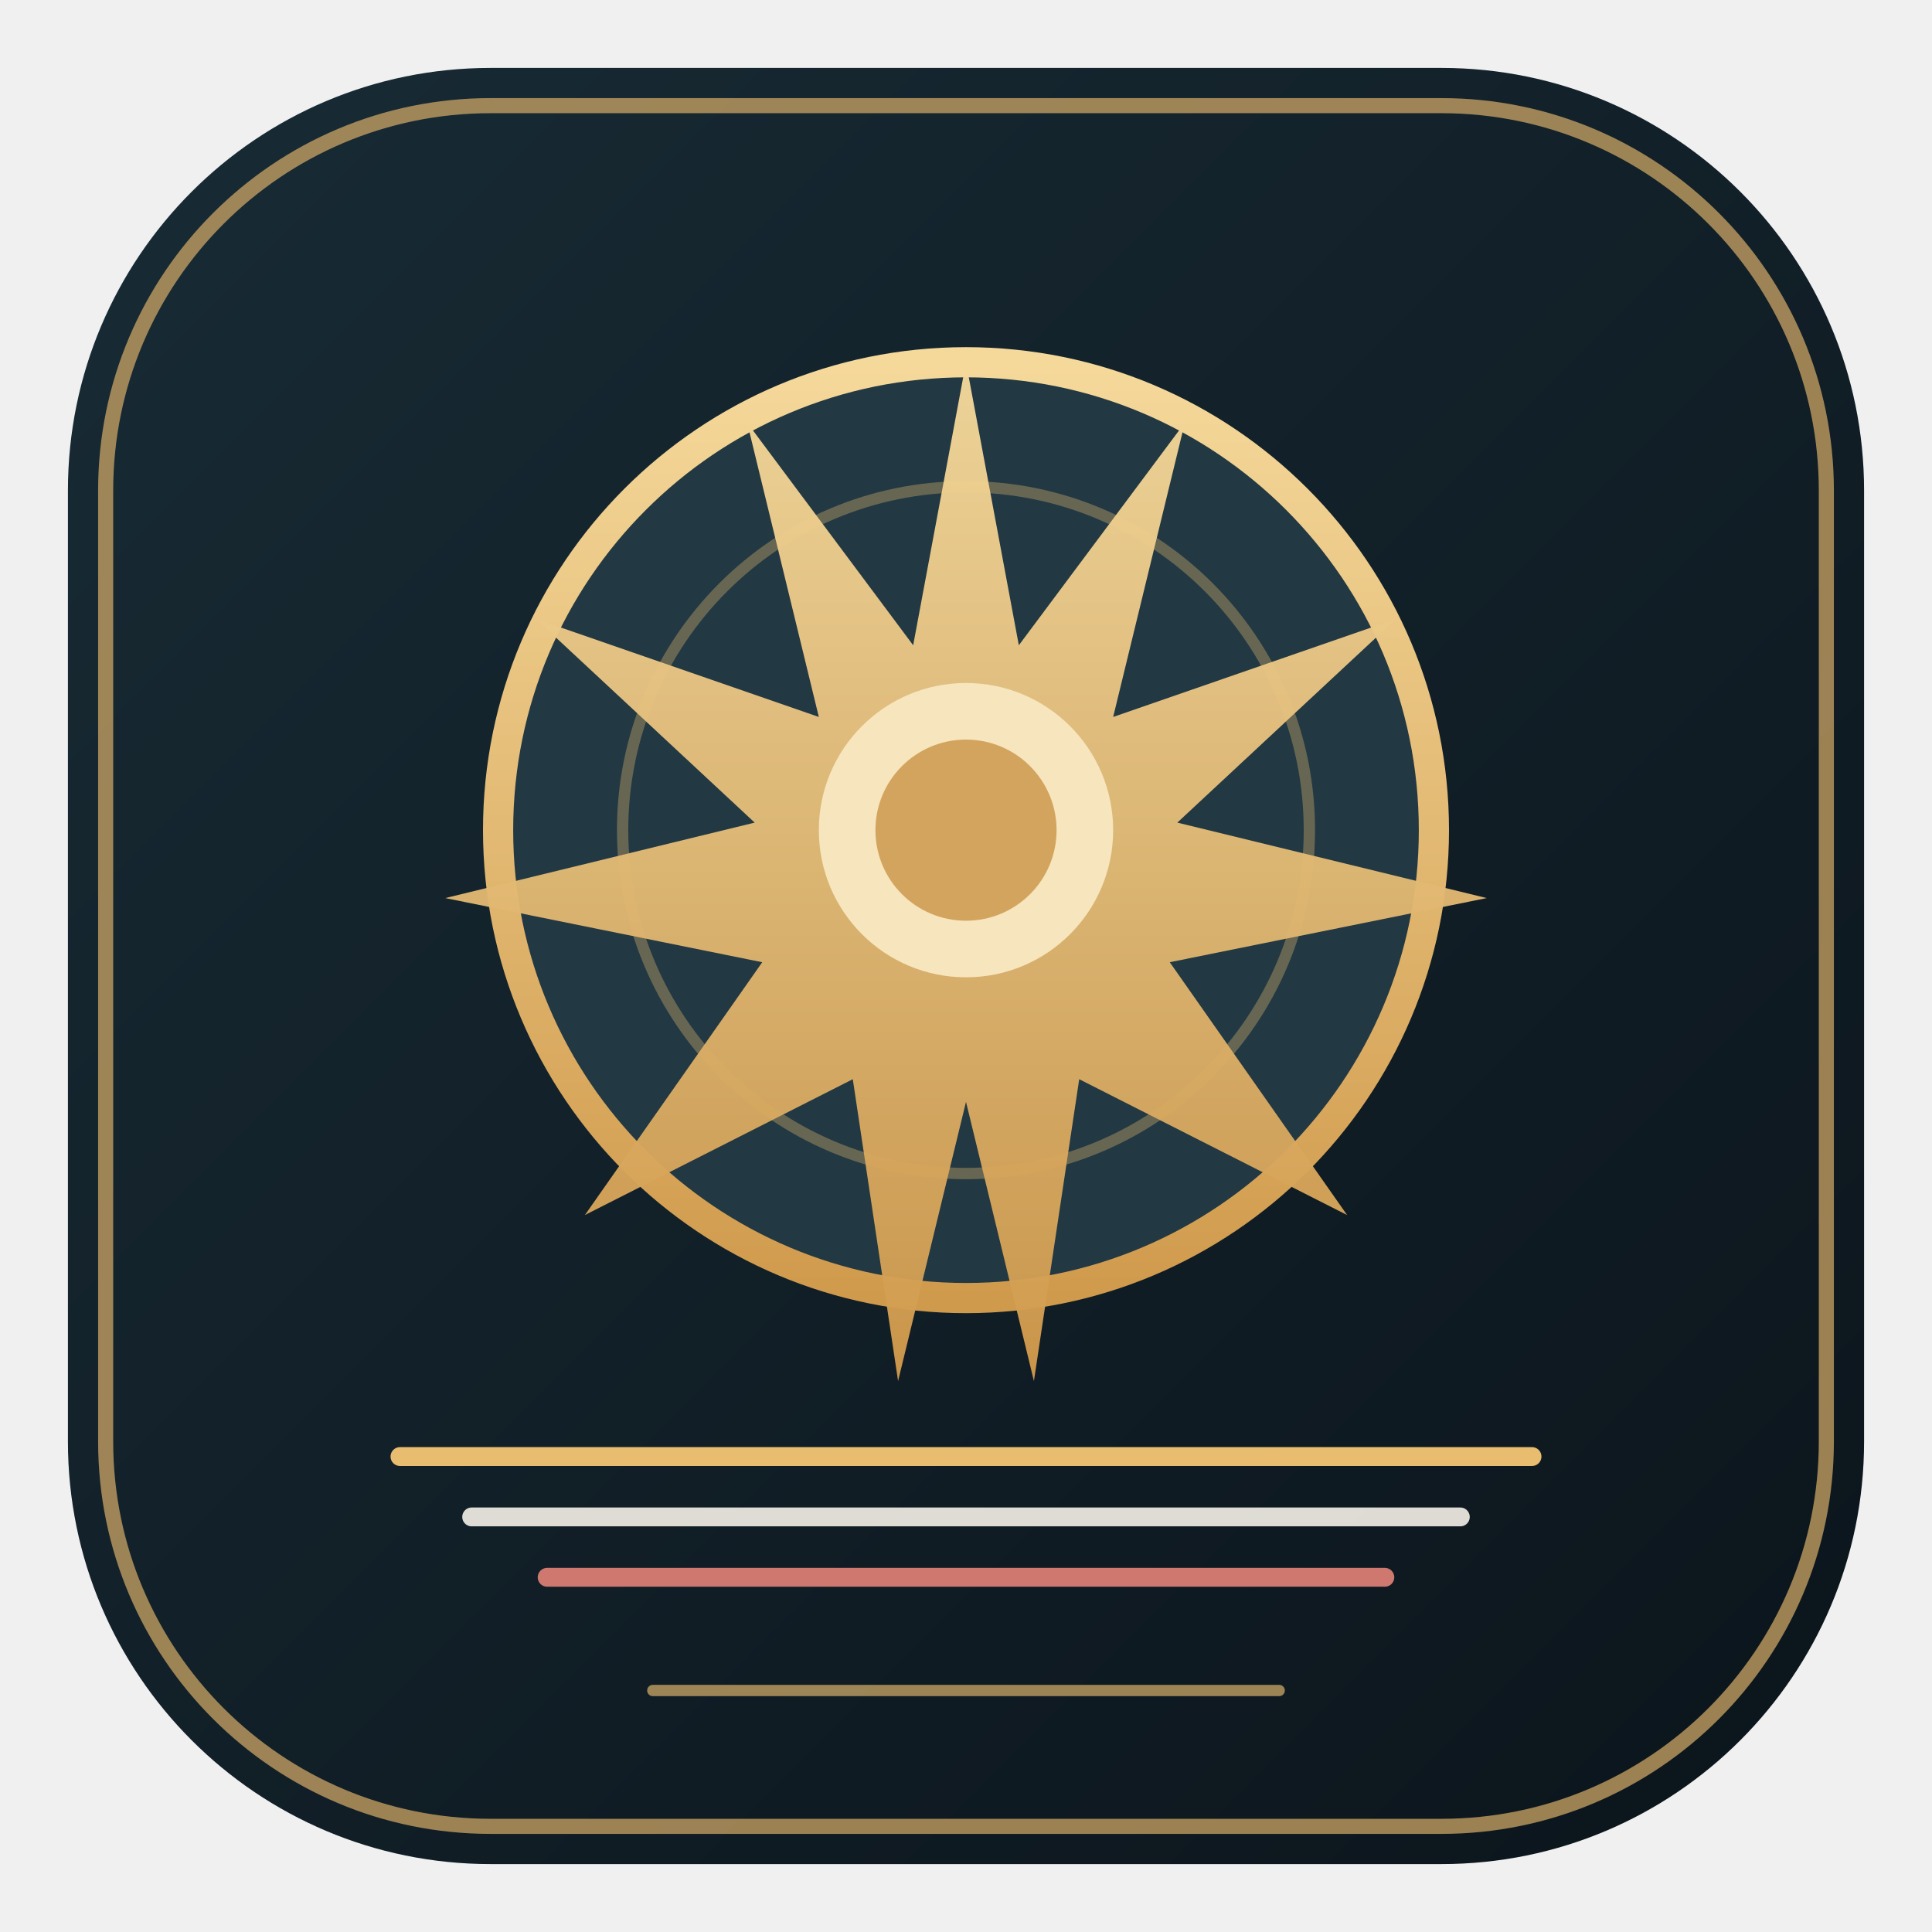
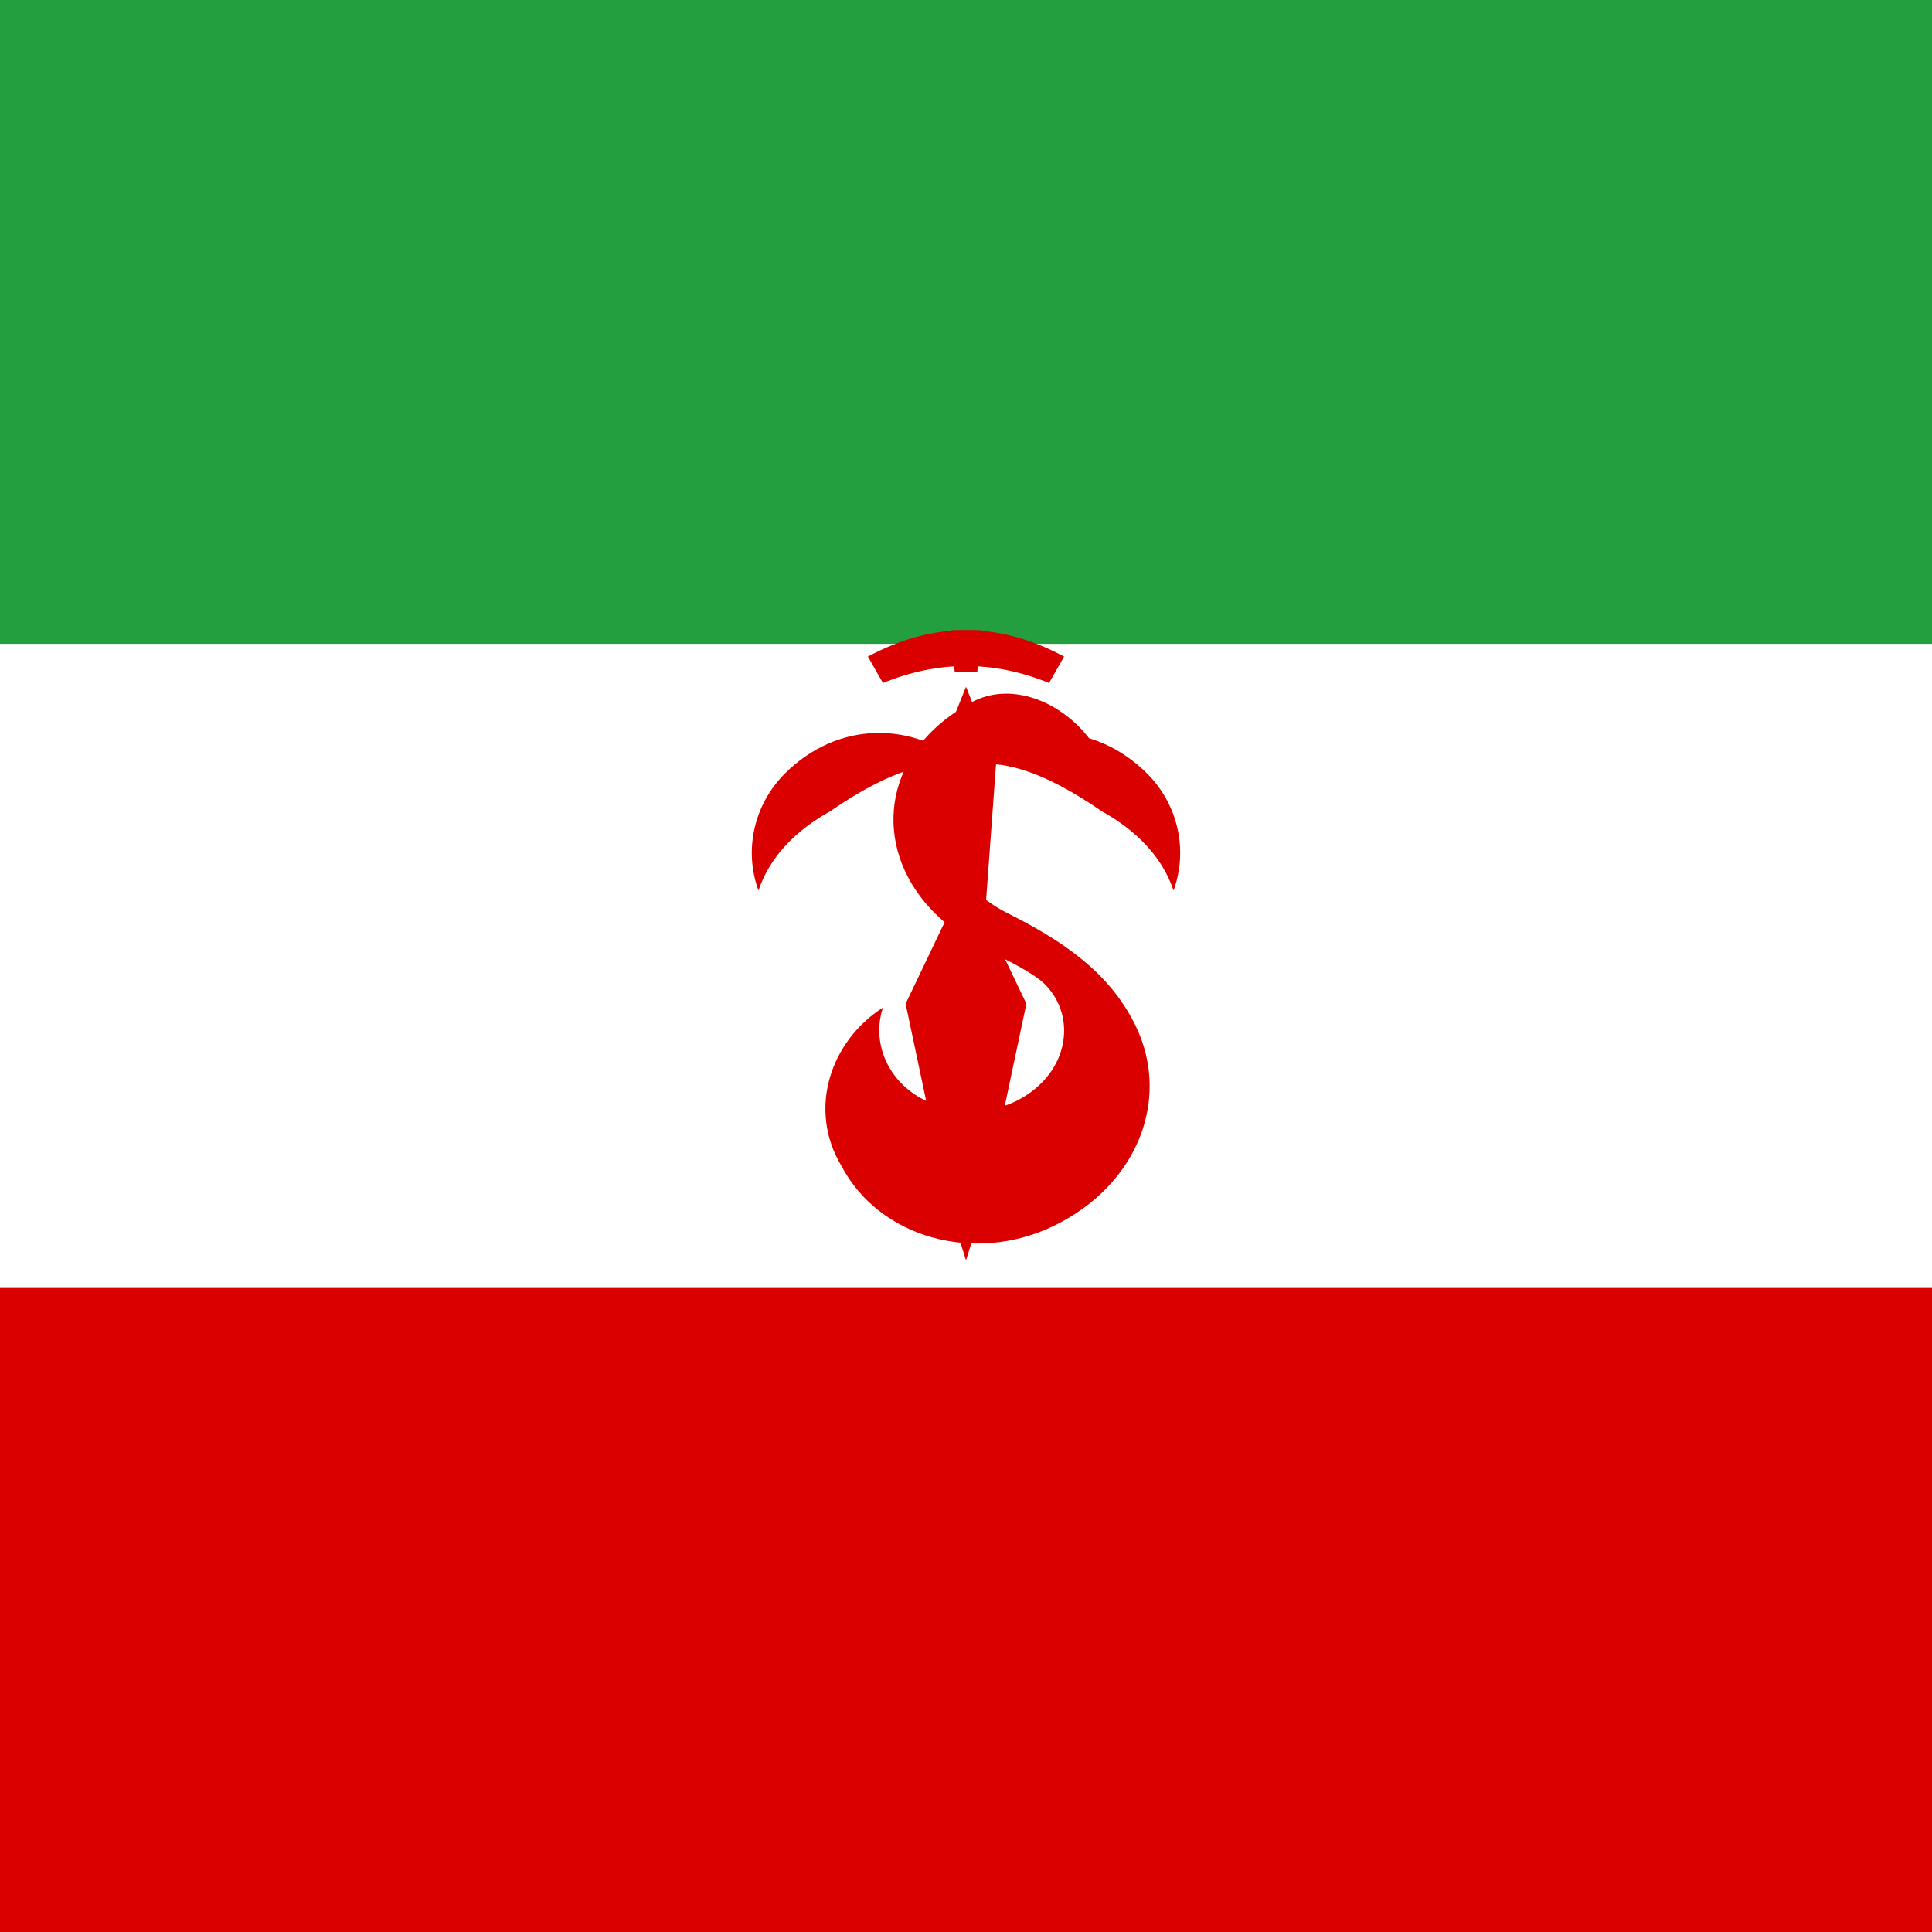
<svg xmlns="http://www.w3.org/2000/svg" width="512" height="512" viewBox="0 0 512 512">
-   <defs>
-     <linearGradient id="bg" x1="0" y1="0" x2="1" y2="1">
-       <stop offset="0" stop-color="#182b35" />
-       <stop offset="1" stop-color="#0b141b" />
-     </linearGradient>
-     <linearGradient id="gold" x1="0" y1="0" x2="0" y2="1">
-       <stop offset="0" stop-color="#f5d99b" />
-       <stop offset="1" stop-color="#d09a4c" />
-     </linearGradient>
-   </defs>
-   <rect x="18" y="18" width="476" height="476" rx="112" fill="url(#bg)" />
-   <rect x="28" y="28" width="456" height="456" rx="102" fill="none" stroke="#d9ae69" stroke-opacity=".7" stroke-width="4" />
-   <circle cx="256" cy="220" r="124" fill="#223843" stroke="url(#gold)" stroke-width="8" />
-   <circle cx="256" cy="220" r="91" fill="none" stroke="#e8bd70" stroke-opacity=".35" stroke-width="3" />
-   <path d="M256 96 L270 171 L314 112 L295 190 L370 164 L312 218 L394 238 L310 255 L357 322 L286 286 L274 366 L256 292 L238 366 L226 286 L155 322 L202 255 L118 238 L200 218 L142 164 L217 190 L198 112 L242 171 Z" fill="url(#gold)" opacity=".96" />
-   <circle cx="256" cy="220" r="39" fill="#f6e5bd" />
-   <circle cx="256" cy="220" r="24" fill="#d3a45e" />
-   <path d="M106 386 H406" stroke="#e8bd70" stroke-width="5" stroke-linecap="round" />
-   <path d="M125 402 H387" stroke="#f5f1e8" stroke-width="5" stroke-linecap="round" opacity=".9" />
-   <path d="M145 418 H367" stroke="#ce786f" stroke-width="5" stroke-linecap="round" />
-   <path d="M173 448 H339" stroke="#e8bd70" stroke-width="3" stroke-linecap="round" opacity=".65" />
+   <rect width="512" height="170.67" fill="#239f40" />
+   <rect y="170.67" width="512" height="170.66" fill="#ffffff" />
+   <rect y="341.33" width="512" height="170.67" fill="#da0000" />
+   <g fill="#da0000" transform="translate(256 256)">
+     <path d="M0-69 C-21-57-25-34-11-17 C-1-5 11-3 20 4 C28 11 28 23 20 31 C12 39-1 41-12 35 C-21 30-25 20-22 11 C-36 20-42 38-33 53 C-23 72 2 79 23 69 C46 58 55 34 44 14 C37 1 25-7 11-14 C-5-22-8-37 0-50 C8-62 24-65 36-55 C29-69 12-77 0-69Z" />
+     <path d="M0-74 L8-54 L5-13 L16 10 L5 62 L0 78 L-5 62 L-16 10 L-5-13 L-8-54Z" />
+     <path d="M-36-41 C-20-52-9-55 0-53 C-14-65-34-65-48-51 C-56-43-59-31-55-20 C-52-29-45-36-36-41Z" />
+     <path d="M36-41 C20-52 9-55 0-53 C14-65 34-65 48-51 C56-43 59-31 55-20 C52-29 45-36 36-41Z" />
+     <path d="M-4-89 L4-89 L3-78 L-3-78Z" />
+     <path d="M-26-82 Q0-96 26-82 L22-75 Q0-84-22-75Z" />
+   </g>
</svg>
